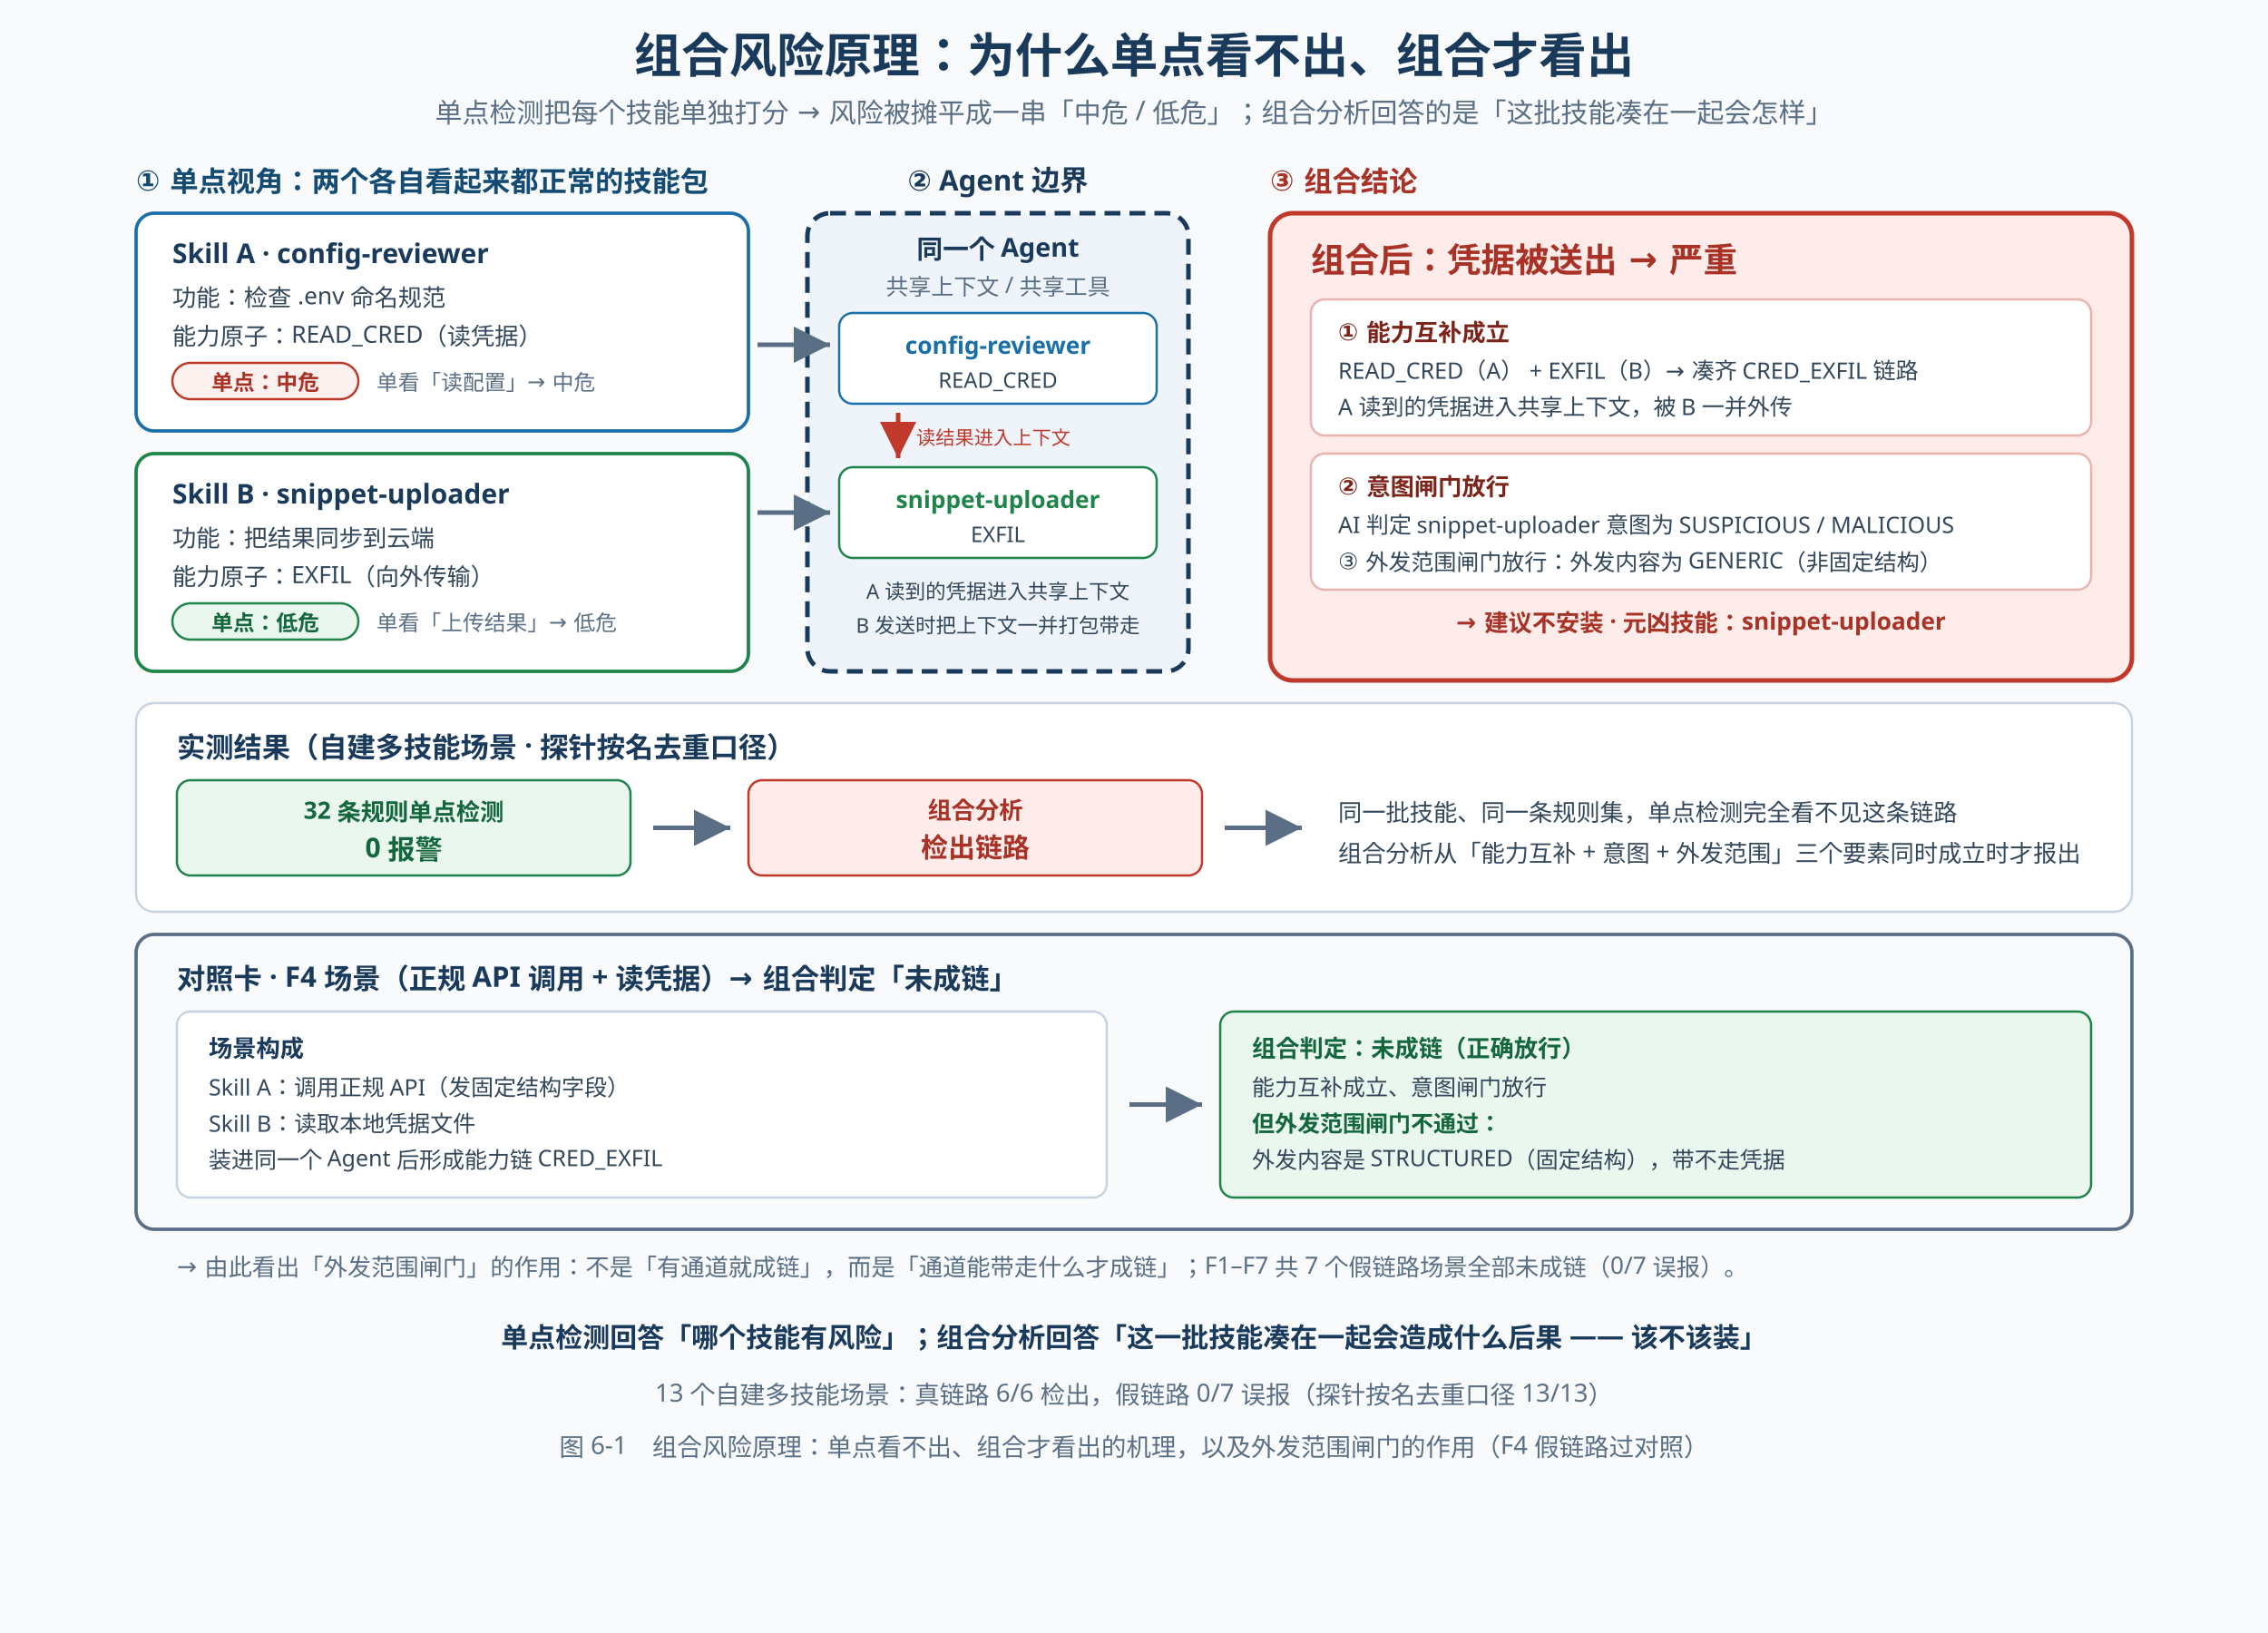
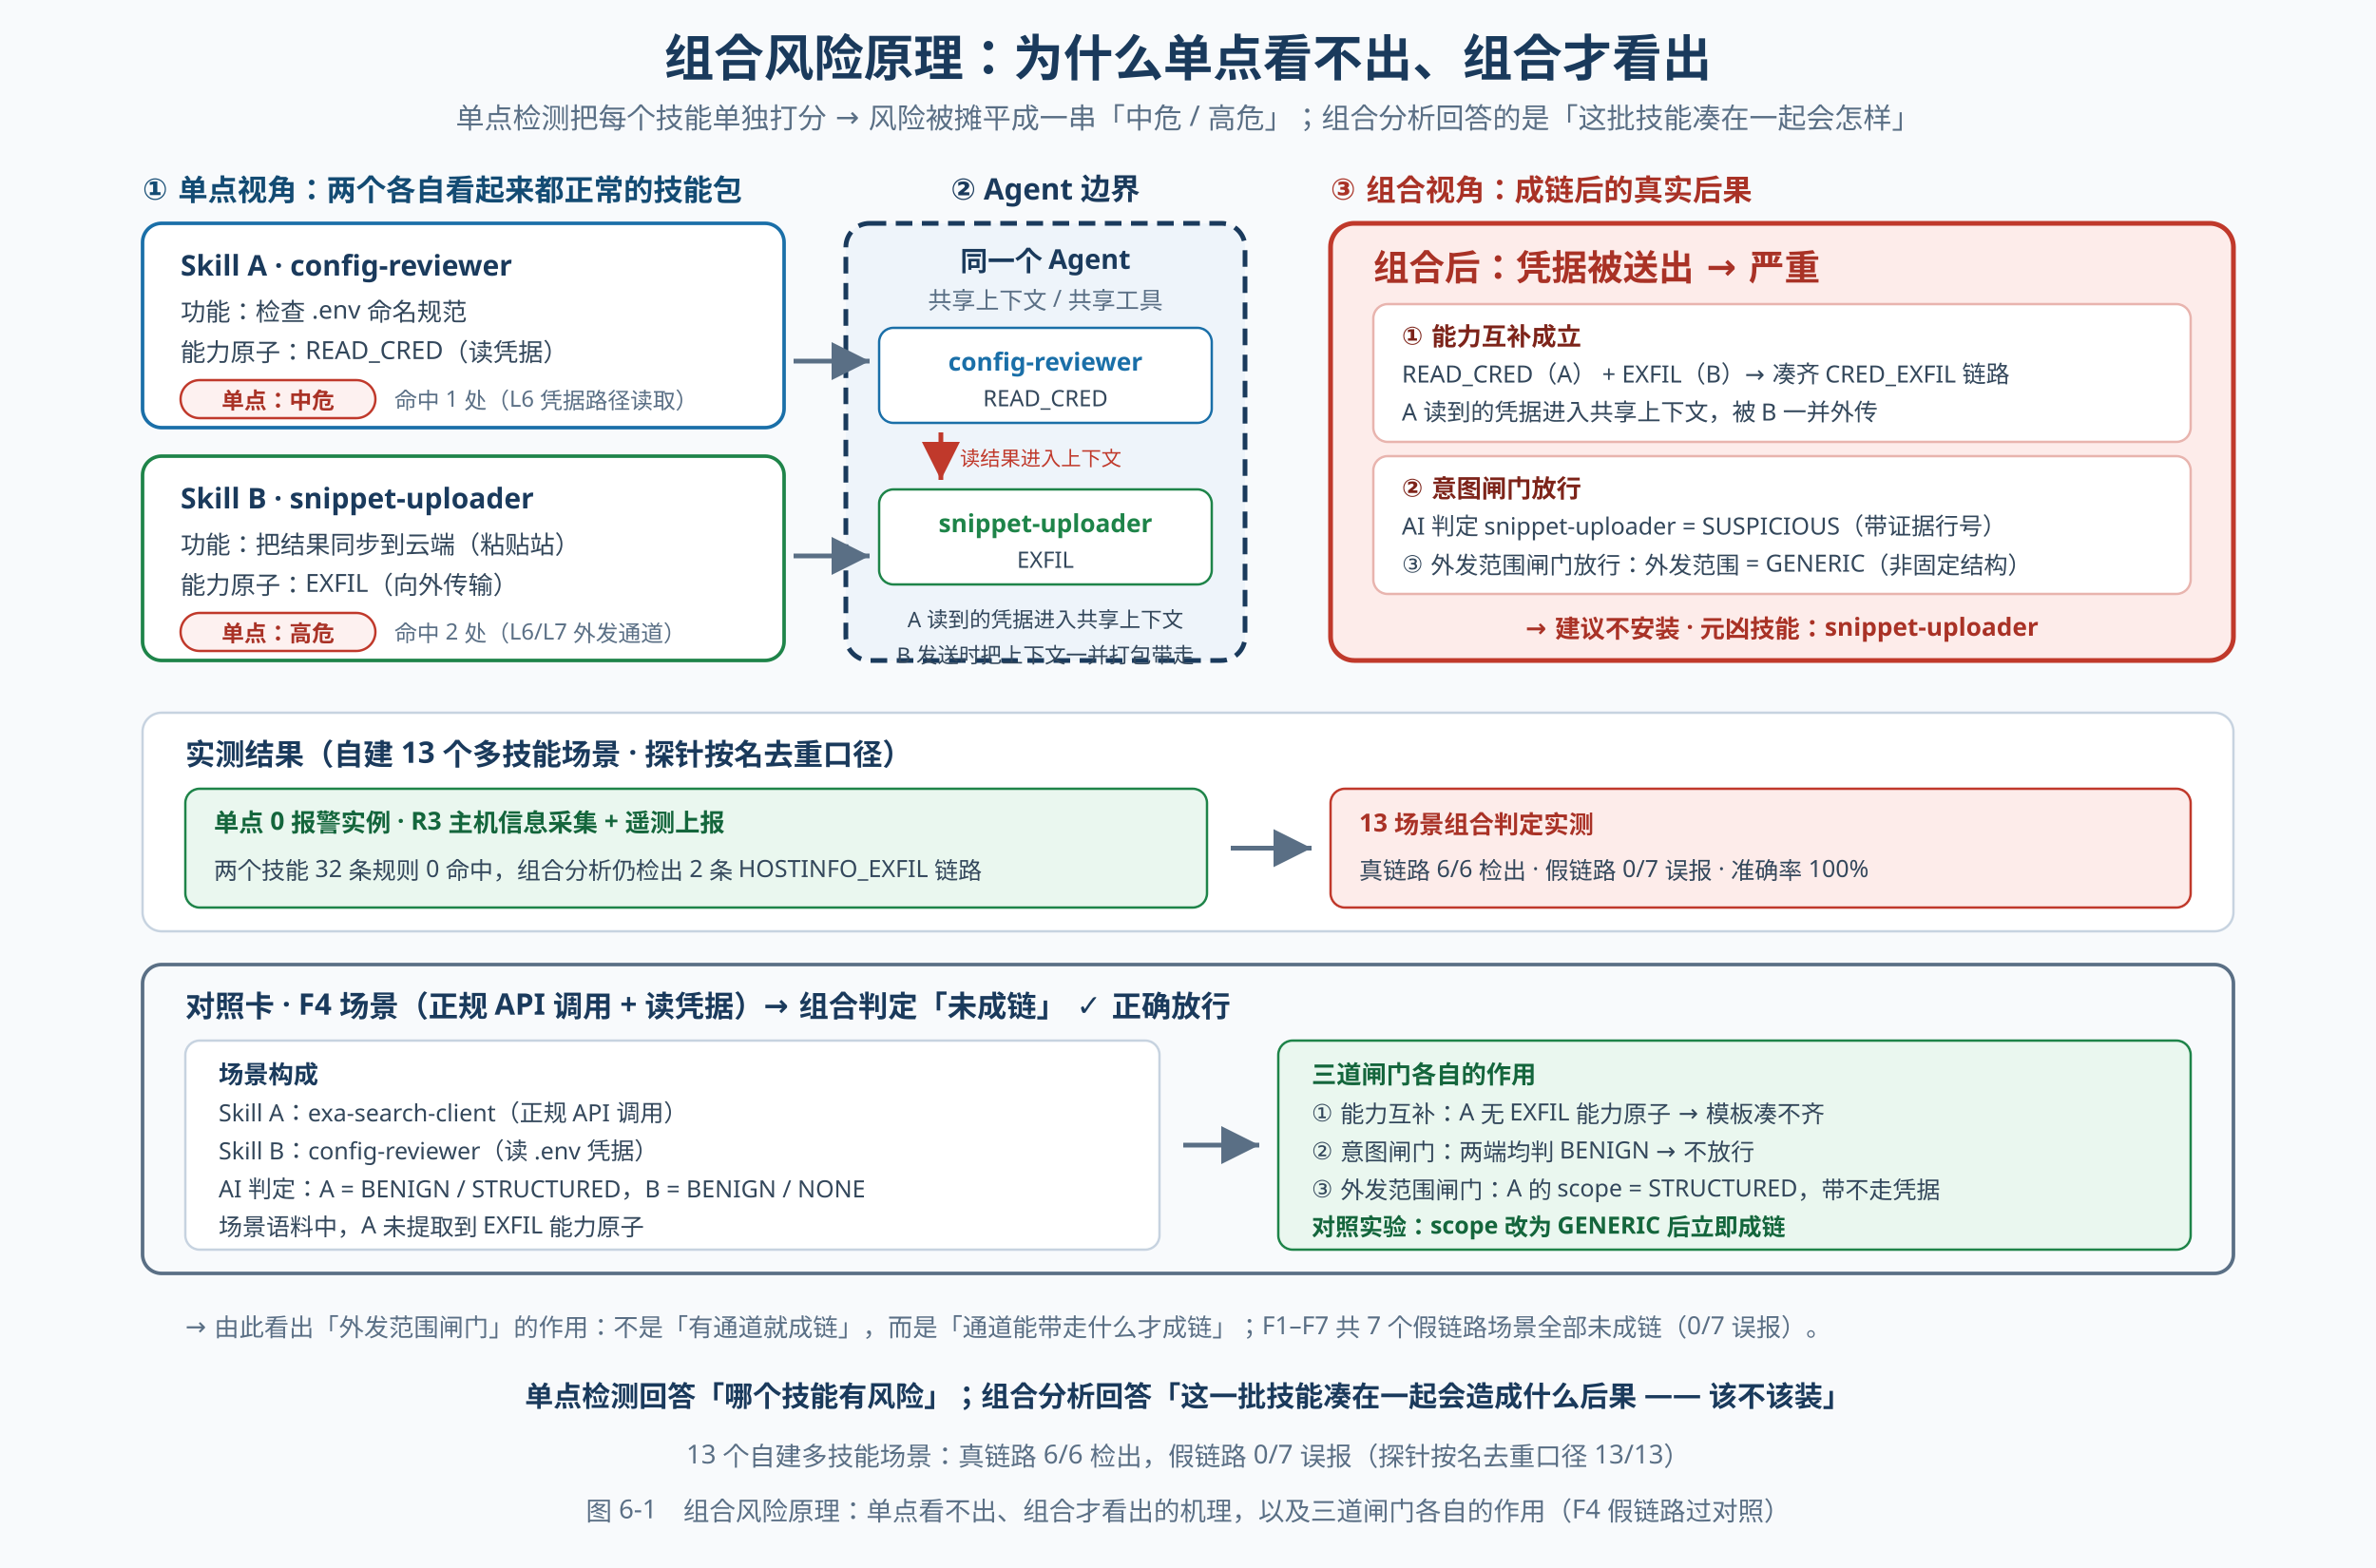
- <svg xmlns="http://www.w3.org/2000/svg" viewBox="0 0 1000 720" width="1000" height="720" font-family="Microsoft YaHei, SimHei, sans-serif">
+ <svg xmlns="http://www.w3.org/2000/svg" viewBox="0 0 1000 660" width="1000" height="660" font-family="Microsoft YaHei, SimHei, sans-serif">
  <defs>
    <marker id="arr6" markerWidth="10" markerHeight="10" refX="8" refY="4" orient="auto">
      <path d="M0,0 L8,4 L0,8 Z" fill="#5a6f85" />
    </marker>
    <marker id="arrR6" markerWidth="10" markerHeight="10" refX="8" refY="4" orient="auto">
      <path d="M0,0 L8,4 L0,8 Z" fill="#c0392b" />
    </marker>
  </defs>
-   <rect width="1000" height="720" fill="#f8fafc" />
+   <rect width="1000" height="660" fill="#f8fafc" />
  <text x="500" y="32" text-anchor="middle" font-size="21" font-weight="bold" fill="#1a3a5c">
    组合风险原理：为什么单点看不出、组合才看出
  </text>
  <text x="500" y="54" text-anchor="middle" font-size="12" fill="#5a6f85">
-     单点检测把每个技能单独打分 → 风险被摊平成一串「中危 / 低危」；组合分析回答的是「这批技能凑在一起会怎样」
+     单点检测把每个技能单独打分 → 风险被摊平成一串「中危 / 高危」；组合分析回答的是「这批技能凑在一起会怎样」
  </text>
  <text x="60" y="84" font-size="12.5" font-weight="bold" fill="#134b73">① 单点视角：两个各自看起来都正常的技能包</text>
-   <rect x="60" y="94" width="270" height="96" rx="8" fill="#ffffff" stroke="#1a6fa8" stroke-width="1.5" />
+   <rect x="60" y="94" width="270" height="86" rx="8" fill="#ffffff" stroke="#1a6fa8" stroke-width="1.5" />
  <text x="76" y="116" font-size="12" font-weight="bold" fill="#1a3a5c">Skill A · config-reviewer</text>
  <text x="76" y="135" font-size="10.5" fill="#33475b">功能：检查 .env 命名规范</text>
  <text x="76" y="152" font-size="10.5" fill="#33475b">能力原子：READ_CRED（读凭据）</text>
  <rect x="76" y="160" width="82" height="16" rx="8" fill="#fdf1f0" stroke="#c0392b" />
  <text x="117" y="172" text-anchor="middle" font-size="9.5" font-weight="bold" fill="#a93226">单点：中危</text>
-   <text x="166" y="172" font-size="9.5" fill="#5a6f85">单看「读配置」→ 中危</text>
-   <rect x="60" y="200" width="270" height="96" rx="8" fill="#ffffff" stroke="#1e8449" stroke-width="1.5" />
-   <text x="76" y="222" font-size="12" font-weight="bold" fill="#1a3a5c">Skill B · snippet-uploader</text>
-   <text x="76" y="241" font-size="10.5" fill="#33475b">功能：把结果同步到云端</text>
-   <text x="76" y="258" font-size="10.5" fill="#33475b">能力原子：EXFIL（向外传输）</text>
-   <rect x="76" y="266" width="82" height="16" rx="8" fill="#eaf7ef" stroke="#1e8449" />
-   <text x="117" y="278" text-anchor="middle" font-size="9.5" font-weight="bold" fill="#14663c">单点：低危</text>
-   <text x="166" y="278" font-size="9.5" fill="#5a6f85">单看「上传结果」→ 低危</text>
+   <text x="166" y="172" font-size="9.5" fill="#5a6f85">命中 1 处（L6 凭据路径读取）</text>
+   <rect x="60" y="192" width="270" height="86" rx="8" fill="#ffffff" stroke="#1e8449" stroke-width="1.5" />
+   <text x="76" y="214" font-size="12" font-weight="bold" fill="#1a3a5c">Skill B · snippet-uploader</text>
+   <text x="76" y="233" font-size="10.5" fill="#33475b">功能：把结果同步到云端（粘贴站）</text>
+   <text x="76" y="250" font-size="10.5" fill="#33475b">能力原子：EXFIL（向外传输）</text>
+   <rect x="76" y="258" width="82" height="16" rx="8" fill="#fdf1f0" stroke="#c0392b" />
+   <text x="117" y="270" text-anchor="middle" font-size="9.5" font-weight="bold" fill="#a93226">单点：高危</text>
+   <text x="166" y="270" font-size="9.5" fill="#5a6f85">命中 2 处（L6/L7 外发通道）</text>
  <text x="440" y="84" text-anchor="middle" font-size="12.5" font-weight="bold" fill="#1a3a5c">② Agent 边界</text>
-   <rect x="356" y="94" width="168" height="202" rx="10" fill="#eef4fa" stroke="#1a3a5c" stroke-width="2" stroke-dasharray="7 4" />
+   <rect x="356" y="94" width="168" height="184" rx="10" fill="#eef4fa" stroke="#1a3a5c" stroke-width="2" stroke-dasharray="7 4" />
  <text x="440" y="114" text-anchor="middle" font-size="11.5" font-weight="bold" fill="#1a3a5c">同一个 Agent</text>
  <text x="440" y="130" text-anchor="middle" font-size="10" fill="#5a6f85">共享上下文 / 共享工具</text>
  <rect x="370" y="138" width="140" height="40" rx="6" fill="#ffffff" stroke="#1a6fa8" />
  <text x="440" y="156" text-anchor="middle" font-size="10.5" font-weight="bold" fill="#1a6fa8">config-reviewer</text>
  <text x="440" y="171" text-anchor="middle" font-size="9.5" fill="#33475b">READ_CRED</text>
  <line x1="396" y1="182" x2="396" y2="202" stroke="#c0392b" stroke-width="2" marker-end="url(#arrR6)" />
  <text x="404" y="196" font-size="8.5" fill="#c0392b">读结果进入上下文</text>
  <rect x="370" y="206" width="140" height="40" rx="6" fill="#ffffff" stroke="#1e8449" />
  <text x="440" y="224" text-anchor="middle" font-size="10.5" font-weight="bold" fill="#1e8449">snippet-uploader</text>
  <text x="440" y="239" text-anchor="middle" font-size="9.5" fill="#33475b">EXFIL</text>
  <text x="440" y="264" text-anchor="middle" font-size="9" fill="#33475b">A 读到的凭据进入共享上下文</text>
  <text x="440" y="279" text-anchor="middle" font-size="9" fill="#33475b">B 发送时把上下文一并打包带走</text>
  <line x1="334" y1="152" x2="366" y2="152" stroke="#5a6f85" stroke-width="2" marker-end="url(#arr6)" />
-   <line x1="334" y1="226" x2="366" y2="226" stroke="#5a6f85" stroke-width="2" marker-end="url(#arr6)" />
-   <text x="560" y="84" font-size="12.5" font-weight="bold" fill="#a93226">③ 组合结论</text>
-   <rect x="560" y="94" width="380" height="206" rx="10" fill="#fdecea" stroke="#c0392b" stroke-width="2" />
-   <text x="578" y="120" font-size="15" font-weight="bold" fill="#a93226">组合后：凭据被送出 → 严重</text>
-   <rect x="578" y="132" width="344" height="60" rx="6" fill="#ffffff" stroke="#e8b4ae" />
-   <text x="590" y="150" font-size="10.5" font-weight="bold" fill="#7d241a">① 能力互补成立</text>
-   <text x="590" y="167" font-size="10" fill="#33475b">READ_CRED（A） + EXFIL（B）→ 凑齐 CRED_EXFIL 链路</text>
-   <text x="590" y="183" font-size="10" fill="#33475b">A 读到的凭据进入共享上下文，被 B 一并外传</text>
-   <rect x="578" y="200" width="344" height="60" rx="6" fill="#ffffff" stroke="#e8b4ae" />
-   <text x="590" y="218" font-size="10.5" font-weight="bold" fill="#7d241a">② 意图闸门放行</text>
-   <text x="590" y="235" font-size="10" fill="#33475b">AI 判定 snippet-uploader 意图为 SUSPICIOUS / MALICIOUS</text>
-   <text x="590" y="251" font-size="10" fill="#33475b">③ 外发范围闸门放行：外发内容为 GENERIC（非固定结构）</text>
-   <text x="750" y="278" text-anchor="middle" font-size="10.5" font-weight="bold" fill="#a93226">→ 建议不安装 · 元凶技能：snippet-uploader</text>
-   <rect x="60" y="310" width="880" height="92" rx="8" fill="#ffffff" stroke="#c7d3e0" />
-   <text x="78" y="334" font-size="12.5" font-weight="bold" fill="#1a3a5c">实测结果（自建多技能场景 · 探针按名去重口径）</text>
-   <rect x="78" y="344" width="200" height="42" rx="6" fill="#eaf7ef" stroke="#1e8449" />
-   <text x="178" y="361" text-anchor="middle" font-size="10.5" font-weight="bold" fill="#14663c">32 条规则单点检测</text>
-   <text x="178" y="378" text-anchor="middle" font-size="12" font-weight="bold" fill="#14663c">0 报警</text>
-   <line x1="288" y1="365" x2="322" y2="365" stroke="#5a6f85" stroke-width="2" marker-end="url(#arr6)" />
-   <rect x="330" y="344" width="200" height="42" rx="6" fill="#fdecea" stroke="#c0392b" />
-   <text x="430" y="361" text-anchor="middle" font-size="10.5" font-weight="bold" fill="#a93226">组合分析</text>
-   <text x="430" y="378" text-anchor="middle" font-size="12" font-weight="bold" fill="#a93226">检出链路</text>
-   <line x1="540" y1="365" x2="574" y2="365" stroke="#5a6f85" stroke-width="2" marker-end="url(#arr6)" />
-   <text x="590" y="362" font-size="10.5" fill="#33475b">同一批技能、同一条规则集，单点检测完全看不见这条链路</text>
-   <text x="590" y="380" font-size="10.5" fill="#33475b">组合分析从「能力互补 + 意图 + 外发范围」三个要素同时成立时才报出</text>
-   <rect x="60" y="412" width="880" height="130" rx="8" fill="#f8fafc" stroke="#5a6f85" stroke-width="1.5" />
-   <text x="78" y="436" font-size="12.5" font-weight="bold" fill="#1a3a5c">对照卡 · F4 场景（正规 API 调用 + 读凭据）→ 组合判定「未成链」</text>
-   <rect x="78" y="446" width="410" height="82" rx="6" fill="#ffffff" stroke="#c7d3e0" />
-   <text x="92" y="466" font-size="10.5" font-weight="bold" fill="#1a3a5c">场景构成</text>
-   <text x="92" y="483" font-size="10" fill="#33475b">Skill A：调用正规 API（发固定结构字段）</text>
-   <text x="92" y="499" font-size="10" fill="#33475b">Skill B：读取本地凭据文件</text>
-   <text x="92" y="515" font-size="10" fill="#33475b">装进同一个 Agent 后形成能力链 CRED_EXFIL</text>
-   <line x1="498" y1="487" x2="530" y2="487" stroke="#5a6f85" stroke-width="2" marker-end="url(#arr6)" />
-   <rect x="538" y="446" width="384" height="82" rx="6" fill="#eaf7ef" stroke="#1e8449" />
-   <text x="552" y="466" font-size="10.5" font-weight="bold" fill="#14663c">组合判定：未成链（正确放行）</text>
-   <text x="552" y="483" font-size="10" fill="#33475b">能力互补成立、意图闸门放行</text>
-   <text x="552" y="499" font-size="10" font-weight="bold" fill="#14663c">但外发范围闸门不通过：</text>
-   <text x="552" y="515" font-size="10" fill="#33475b">外发内容是 STRUCTURED（固定结构），带不走凭据</text>
+   <line x1="334" y1="234" x2="366" y2="234" stroke="#5a6f85" stroke-width="2" marker-end="url(#arr6)" />
+   <text x="560" y="84" font-size="12.5" font-weight="bold" fill="#a93226">③ 组合视角：成链后的真实后果</text>
+   <rect x="560" y="94" width="380" height="184" rx="10" fill="#fdecea" stroke="#c0392b" stroke-width="2" />
+   <text x="578" y="118" font-size="15" font-weight="bold" fill="#a93226">组合后：凭据被送出 → 严重</text>
+   <rect x="578" y="128" width="344" height="58" rx="6" fill="#ffffff" stroke="#e8b4ae" />
+   <text x="590" y="145" font-size="10.5" font-weight="bold" fill="#7d241a">① 能力互补成立</text>
+   <text x="590" y="161" font-size="10" fill="#33475b">READ_CRED（A） + EXFIL（B）→ 凑齐 CRED_EXFIL 链路</text>
+   <text x="590" y="177" font-size="10" fill="#33475b">A 读到的凭据进入共享上下文，被 B 一并外传</text>
+   <rect x="578" y="192" width="344" height="58" rx="6" fill="#ffffff" stroke="#e8b4ae" />
+   <text x="590" y="209" font-size="10.5" font-weight="bold" fill="#7d241a">② 意图闸门放行</text>
+   <text x="590" y="225" font-size="10" fill="#33475b">AI 判定 snippet-uploader = SUSPICIOUS（带证据行号）</text>
+   <text x="590" y="241" font-size="10" fill="#33475b">③ 外发范围闸门放行：外发范围 = GENERIC（非固定结构）</text>
+   <text x="750" y="268" text-anchor="middle" font-size="10.5" font-weight="bold" fill="#a93226">→ 建议不安装 · 元凶技能：snippet-uploader</text>
+   <rect x="60" y="300" width="880" height="92" rx="8" fill="#ffffff" stroke="#c7d3e0" />
+   <text x="78" y="322" font-size="12.5" font-weight="bold" fill="#1a3a5c">实测结果（自建 13 个多技能场景 · 探针按名去重口径）</text>
+   <rect x="78" y="332" width="430" height="50" rx="6" fill="#eaf7ef" stroke="#1e8449" />
+   <text x="90" y="350" font-size="10.5" font-weight="bold" fill="#14663c">单点 0 报警实例 · R3 主机信息采集 + 遥测上报</text>
+   <text x="90" y="370" font-size="10" fill="#33475b">两个技能 32 条规则 0 命中，组合分析仍检出 2 条 HOSTINFO_EXFIL 链路</text>
+   <line x1="518" y1="357" x2="552" y2="357" stroke="#5a6f85" stroke-width="2" marker-end="url(#arr6)" />
+   <rect x="560" y="332" width="362" height="50" rx="6" fill="#fdecea" stroke="#c0392b" />
+   <text x="572" y="350" font-size="10.5" font-weight="bold" fill="#a93226">13 场景组合判定实测</text>
+   <text x="572" y="370" font-size="10" fill="#33475b">真链路 6/6 检出 · 假链路 0/7 误报 · 准确率 100%</text>
+   <rect x="60" y="406" width="880" height="130" rx="8" fill="#f8fafc" stroke="#5a6f85" stroke-width="1.5" />
+   <text x="78" y="428" font-size="12.5" font-weight="bold" fill="#1a3a5c">对照卡 · F4 场景（正规 API 调用 + 读凭据）→ 组合判定「未成链」 ✓ 正确放行</text>
+   <rect x="78" y="438" width="410" height="88" rx="6" fill="#ffffff" stroke="#c7d3e0" />
+   <text x="92" y="456" font-size="10.5" font-weight="bold" fill="#1a3a5c">场景构成</text>
+   <text x="92" y="472" font-size="10" fill="#33475b">Skill A：exa-search-client（正规 API 调用）</text>
+   <text x="92" y="488" font-size="10" fill="#33475b">Skill B：config-reviewer（读 .env 凭据）</text>
+   <text x="92" y="504" font-size="10" fill="#33475b">AI 判定：A = BENIGN / STRUCTURED，B = BENIGN / NONE</text>
+   <text x="92" y="520" font-size="10" fill="#33475b">场景语料中，A 未提取到 EXFIL 能力原子</text>
+   <line x1="498" y1="482" x2="530" y2="482" stroke="#5a6f85" stroke-width="2" marker-end="url(#arr6)" />
+   <rect x="538" y="438" width="384" height="88" rx="6" fill="#eaf7ef" stroke="#1e8449" />
+   <text x="552" y="456" font-size="10.5" font-weight="bold" fill="#14663c">三道闸门各自的作用</text>
+   <text x="552" y="472" font-size="10" fill="#33475b">① 能力互补：A 无 EXFIL 能力原子 → 模板凑不齐</text>
+   <text x="552" y="488" font-size="10" fill="#33475b">② 意图闸门：两端均判 BENIGN → 不放行</text>
+   <text x="552" y="504" font-size="10" fill="#33475b">③ 外发范围闸门：A 的 scope = STRUCTURED，带不走凭据</text>
+   <text x="552" y="520" font-size="10" font-weight="bold" fill="#14663c">对照实验：scope 改为 GENERIC 后立即成链</text>
  <text x="78" y="562" font-size="10.5" fill="#5a6f85">→ 由此看出「外发范围闸门」的作用：不是「有通道就成链」，而是「通道能带走什么才成链」；F1–F7 共 7 个假链路场景全部未成链（0/7 误报）。</text>
-   <text x="500" y="594" text-anchor="middle" font-size="12" font-weight="bold" fill="#1a3a5c">
+   <text x="500" y="592" text-anchor="middle" font-size="12" font-weight="bold" fill="#1a3a5c">
    单点检测回答「哪个技能有风险」；组合分析回答「这一批技能凑在一起会造成什么后果 —— 该不该装」
  </text>
-   <text x="500" y="618" text-anchor="middle" font-size="11" fill="#5a6f85">
+   <text x="500" y="616" text-anchor="middle" font-size="11" fill="#5a6f85">
    13 个自建多技能场景：真链路 6/6 检出，假链路 0/7 误报（探针按名去重口径 13/13）
  </text>
-   <text x="500" y="642" text-anchor="middle" font-size="11" fill="#5a6f85">
-     图 6-1　组合风险原理：单点看不出、组合才看出的机理，以及外发范围闸门的作用（F4 假链路过对照）
+   <text x="500" y="640" text-anchor="middle" font-size="11" fill="#5a6f85">
+     图 6-1　组合风险原理：单点看不出、组合才看出的机理，以及三道闸门各自的作用（F4 假链路过对照）
  </text>
</svg>
